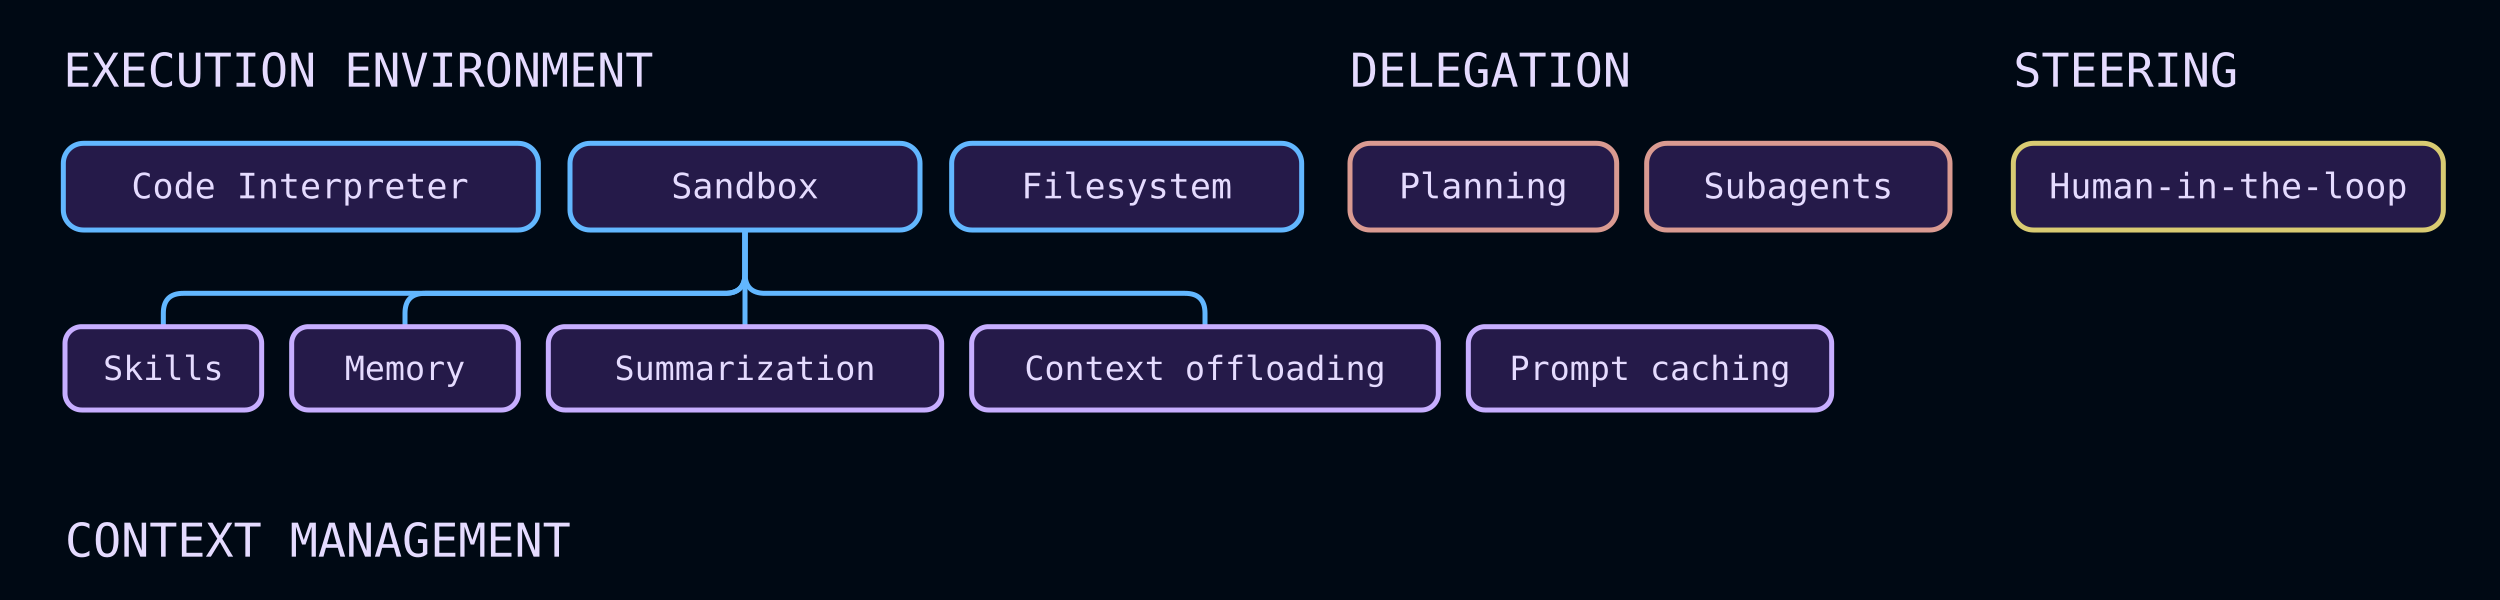
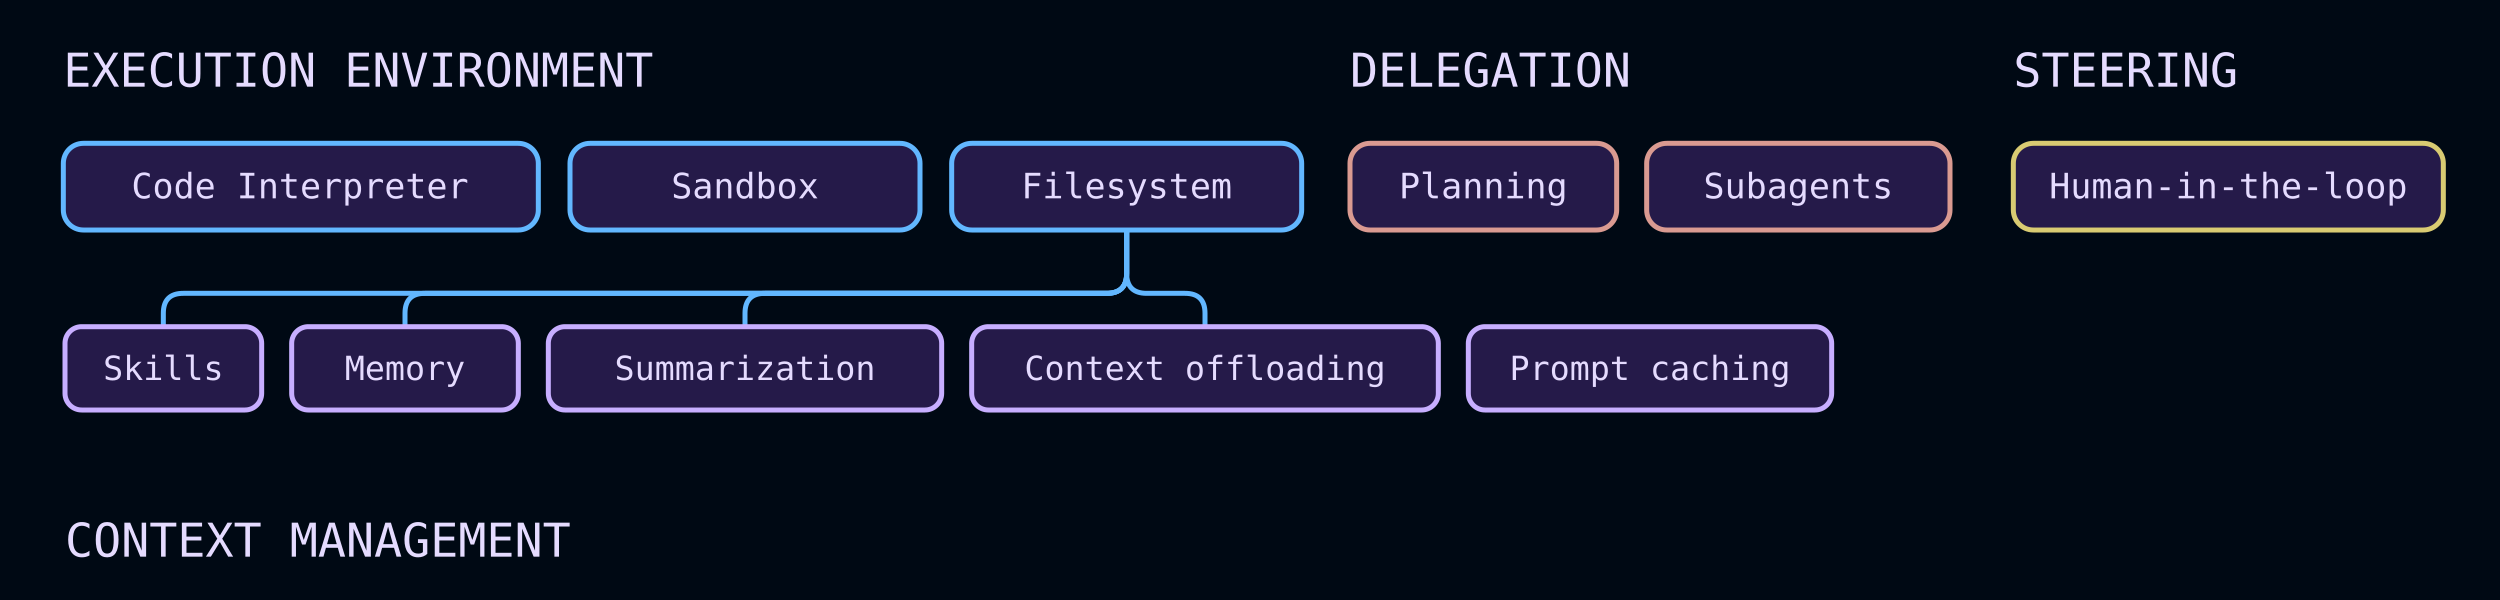
<svg xmlns="http://www.w3.org/2000/svg" width="1500" height="360" viewBox="0 0 1500 360" fill="none">
  <rect width="1500" height="360" fill="#000914" />
  <text x="38" y="52" text-anchor="start" fill="#E5DBFF" font-family="ui-monospace, SFMono-Regular, Menlo, monospace" font-size="28">EXECUTION ENVIRONMENT</text>
  <text x="810" y="52" text-anchor="start" fill="#E5DBFF" font-family="ui-monospace, SFMono-Regular, Menlo, monospace" font-size="28">DELEGATION</text>
  <text x="1208" y="52" text-anchor="start" fill="#E5DBFF" font-family="ui-monospace, SFMono-Regular, Menlo, monospace" font-size="28">STEERING</text>
  <rect x="38" y="86" width="285" height="52" rx="12" fill="#251A49" stroke="#62B7FF" stroke-width="3" />
  <text x="180" y="119" text-anchor="middle" fill="#E5DBFF" font-family="ui-monospace, SFMono-Regular, Menlo, monospace" font-size="21">Code Interpreter</text>
  <rect x="342" y="86" width="210" height="52" rx="12" fill="#251A49" stroke="#62B7FF" stroke-width="3" />
  <text x="447" y="119" text-anchor="middle" fill="#E5DBFF" font-family="ui-monospace, SFMono-Regular, Menlo, monospace" font-size="21">Sandbox</text>
  <rect x="571" y="86" width="210" height="52" rx="12" fill="#251A49" stroke="#62B7FF" stroke-width="3" />
  <text x="676" y="119" text-anchor="middle" fill="#E5DBFF" font-family="ui-monospace, SFMono-Regular, Menlo, monospace" font-size="21">Filesystem</text>
  <rect x="810" y="86" width="160" height="52" rx="12" fill="#251A49" stroke="#DA9A91" stroke-width="3" />
  <text x="890" y="119" text-anchor="middle" fill="#E5DBFF" font-family="ui-monospace, SFMono-Regular, Menlo, monospace" font-size="21">Planning</text>
  <rect x="988" y="86" width="182" height="52" rx="12" fill="#251A49" stroke="#DA9A91" stroke-width="3" />
  <text x="1079" y="119" text-anchor="middle" fill="#E5DBFF" font-family="ui-monospace, SFMono-Regular, Menlo, monospace" font-size="21">Subagents</text>
  <rect x="1208" y="86" width="258" height="52" rx="12" fill="#251A49" stroke="#D9CB72" stroke-width="3" />
  <text x="1337" y="119" text-anchor="middle" fill="#E5DBFF" font-family="ui-monospace, SFMono-Regular, Menlo, monospace" font-size="21">Human-in-the-loop</text>
-   <path d="M447 138 V164 Q447 176 435 176 H110 Q98 176 98 188 V196" stroke="#62B7FF" stroke-width="3" fill="none" />
-   <path d="M447 138 V164 Q447 176 435 176 H255 Q243 176 243 188 V196" stroke="#62B7FF" stroke-width="3" fill="none" />
-   <path d="M447 138 V196" stroke="#62B7FF" stroke-width="3" fill="none" />
-   <path d="M447 138 V164 Q447 176 459 176 H711 Q723 176 723 188 V196" stroke="#62B7FF" stroke-width="3" fill="none" />
+   <path d="M676 138 V164 Q676 176 664 176 H110 Q98 176 98 188 V196" stroke="#62B7FF" stroke-width="3" fill="none" />
+   <path d="M676 138 V164 Q676 176 664 176 H255 Q243 176 243 188 V196" stroke="#62B7FF" stroke-width="3" fill="none" />
+   <path d="M676 138 V164 Q676 176 664 176 H459 Q447 176 447 188 V196" stroke="#62B7FF" stroke-width="3" fill="none" />
+   <path d="M676 138 V164 Q676 176 688 176 H711 Q723 176 723 188 V196" stroke="#62B7FF" stroke-width="3" fill="none" />
  <rect x="39" y="196" width="118" height="50" rx="10" fill="#251A49" stroke="#C7AEFF" stroke-width="3" />
  <text x="98" y="228" text-anchor="middle" fill="#E5DBFF" font-family="ui-monospace, SFMono-Regular, Menlo, monospace" font-size="20">Skills</text>
  <rect x="175" y="196" width="136" height="50" rx="10" fill="#251A49" stroke="#C7AEFF" stroke-width="3" />
  <text x="243" y="228" text-anchor="middle" fill="#E5DBFF" font-family="ui-monospace, SFMono-Regular, Menlo, monospace" font-size="20">Memory</text>
  <rect x="329" y="196" width="236" height="50" rx="10" fill="#251A49" stroke="#C7AEFF" stroke-width="3" />
  <text x="447" y="228" text-anchor="middle" fill="#E5DBFF" font-family="ui-monospace, SFMono-Regular, Menlo, monospace" font-size="20">Summarization</text>
  <rect x="583" y="196" width="280" height="50" rx="10" fill="#251A49" stroke="#C7AEFF" stroke-width="3" />
  <text x="723" y="228" text-anchor="middle" fill="#E5DBFF" font-family="ui-monospace, SFMono-Regular, Menlo, monospace" font-size="20">Context offloading</text>
  <rect x="881" y="196" width="218" height="50" rx="10" fill="#251A49" stroke="#C7AEFF" stroke-width="3" />
  <text x="990" y="228" text-anchor="middle" fill="#E5DBFF" font-family="ui-monospace, SFMono-Regular, Menlo, monospace" font-size="20">Prompt caching</text>
  <text x="39" y="334" fill="#E5DBFF" font-family="ui-monospace, SFMono-Regular, Menlo, monospace" font-size="28">CONTEXT MANAGEMENT</text>
</svg>
